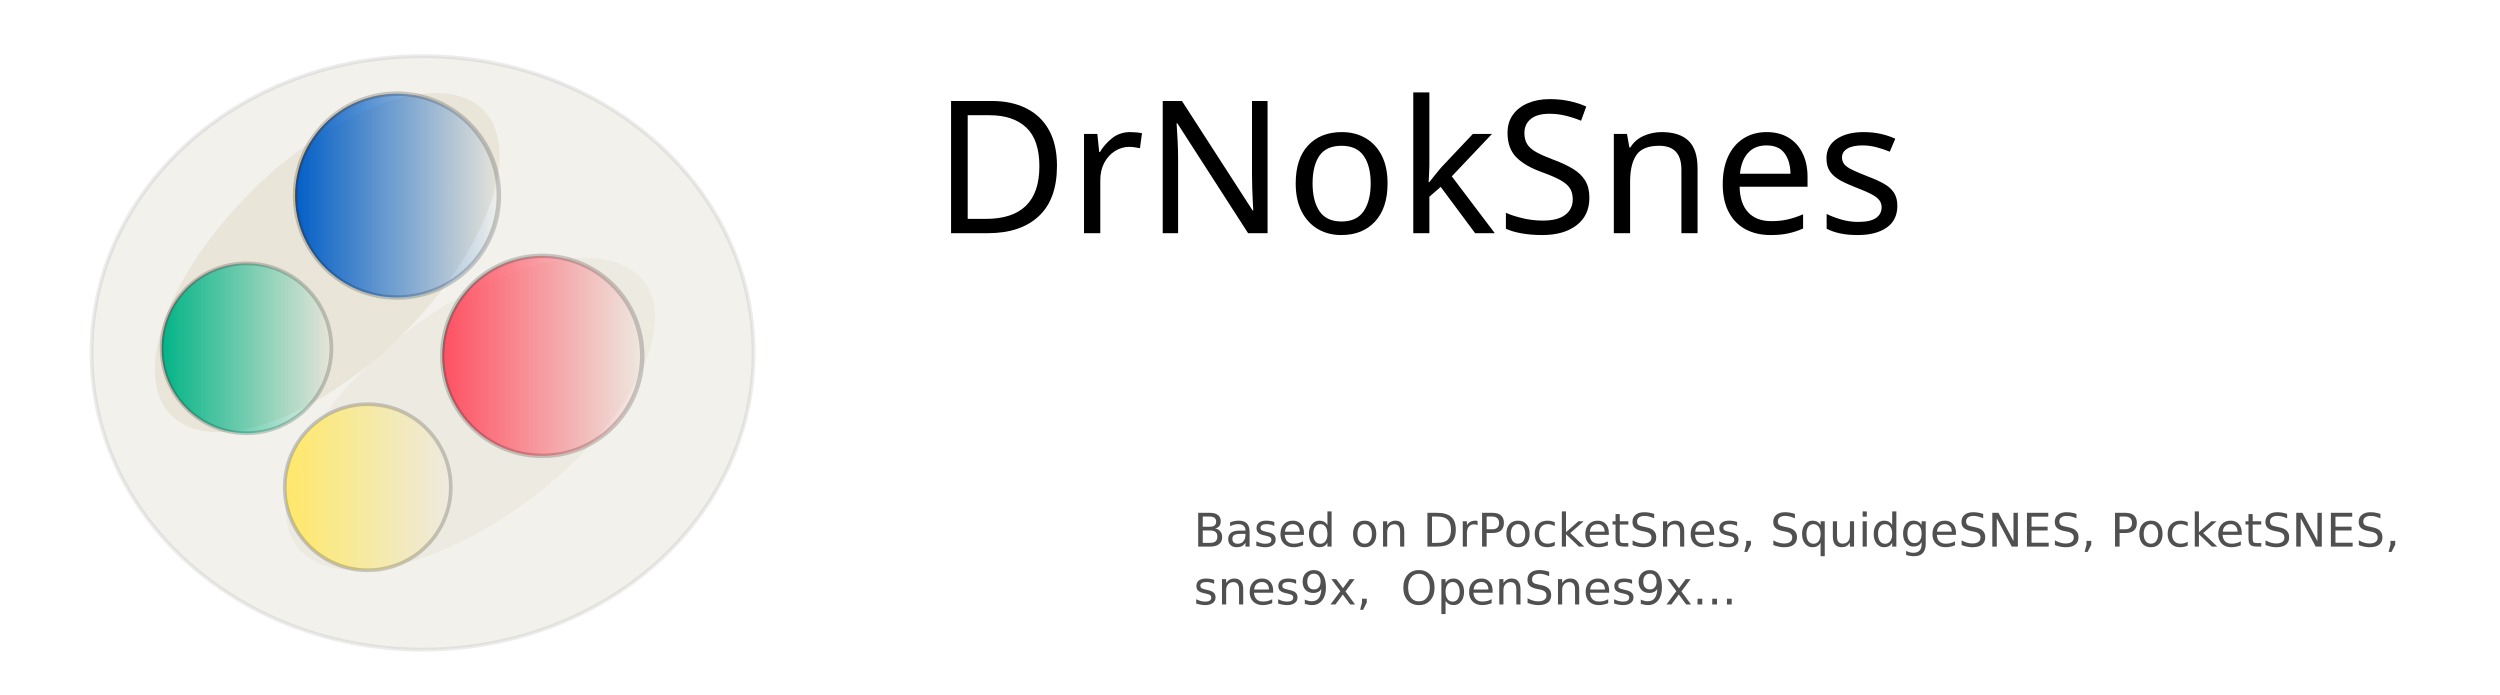
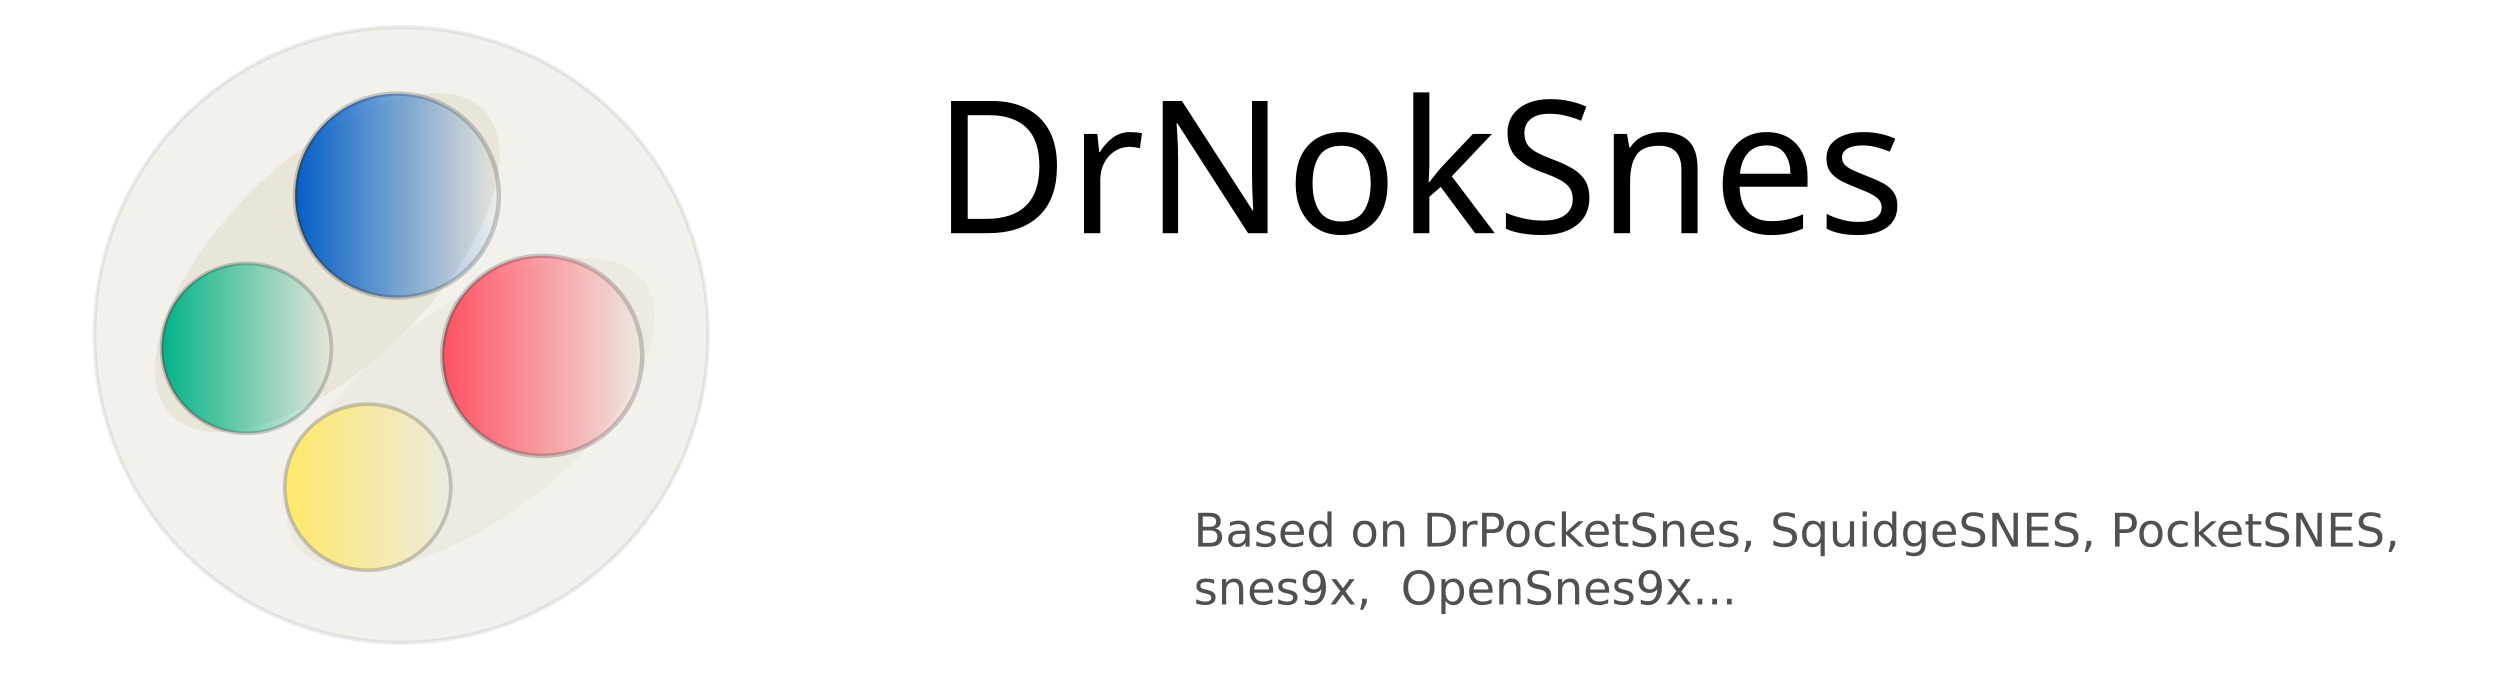
<svg xmlns="http://www.w3.org/2000/svg" xmlns:xlink="http://www.w3.org/1999/xlink" width="648" height="180" id="svg2" version="1.0">
  <defs id="defs4">
    <linearGradient gradientUnits="userSpaceOnUse" xlink:href="#linearGradient3307" id="linearGradient3313" y2="77.017" x2="119.28" y1="77.017" x1="73.263" />
    <linearGradient gradientUnits="userSpaceOnUse" xlink:href="#linearGradient3299" id="linearGradient3305" y2="77.017" x2="119.28" y1="77.017" x1="73.263" />
    <linearGradient gradientUnits="userSpaceOnUse" xlink:href="#linearGradient3291" id="linearGradient3297" y2="77.017" x2="119.28" y1="77.017" x1="73.263" />
    <linearGradient gradientUnits="userSpaceOnUse" xlink:href="#linearGradient3283" id="linearGradient3289" y2="77.017" x2="119.28" y1="77.017" x1="73.263" />
    <linearGradient id="linearGradient3283">
      <stop offset="0" style="stop-color:#005dc7;stop-opacity:1" id="stop3285" />
      <stop offset="1" style="stop-color:#005dc7;stop-opacity:0" id="stop3287" />
    </linearGradient>
    <linearGradient id="linearGradient3291">
      <stop offset="0" style="stop-color:#00b386;stop-opacity:1" id="stop3293" />
      <stop offset="1" style="stop-color:#00b386;stop-opacity:0" id="stop3295" />
    </linearGradient>
    <linearGradient id="linearGradient3299">
      <stop offset="0" style="stop-color:#ffe867;stop-opacity:1" id="stop3301" />
      <stop offset="1" style="stop-color:#ffe867;stop-opacity:0" id="stop3303" />
    </linearGradient>
    <linearGradient id="linearGradient3307">
      <stop offset="0" style="stop-color:#ff4e60;stop-opacity:1" id="stop3309" />
      <stop offset="1" style="stop-color:#ff4e60;stop-opacity:0" id="stop3311" />
    </linearGradient>
  </defs>
  <g id="layer1">
-     <path style="opacity:0.4;fill:#dfdbce;fill-opacity:1;stroke:#0b0b0b;stroke-opacity:0.196" id="path2508" d="M 195.313,91.47 A 85.792,76.665 0 1 1 23.73,91.47 A 85.792,76.665 0 1 1 195.313,91.47 z" />
+     <path style="opacity:0.4;fill:#dfdbce;fill-opacity:1;stroke:#0b0b0b;stroke-opacity:0.196" id="path2508" d="M 195.313,91.47 A 85.792,76.665 0 1 1 23.73,91.47 A 85.792,76.665 0 1 1 195.313,91.47 z" transform="matrix(0.9267789,0,0,1.03711,2.498119,-8.055021)" />
    <g id="g2500" transform="translate(39.96036,22.11579)">
      <path style="opacity:0.7;fill:#e5dfd2;fill-opacity:1" id="path3171" transform="matrix(0.4890652,-0.6548594,0.4711844,8.998679e-2,5.297721,67.20248)" d="M 105,44 C 105,79.899 75.227,109 38.5,109 C 1.773,109 -28,79.899 -28,44 C -28,8.101 1.773,-21 38.5,-21 C 75.227,-21 105,8.101 105,44 L 105,44 z" />
      <path style="opacity:1;fill:url(#linearGradient3297);fill-opacity:1;fill-rule:evenodd;stroke:#0b0b0b;stroke-width:1px;stroke-linecap:butt;stroke-linejoin:miter;stroke-opacity:0.196" id="path2383" transform="matrix(0.9779006,0,0,0.9779006,-70.21036,-7.151746)" d="M 118.78,77.017 C 118.78,89.448 108.702,99.525 96.271,99.525 C 83.84,99.525 73.763,89.448 73.763,77.017 C 73.763,64.586 83.84,54.508 96.271,54.508 C 108.702,54.508 118.78,64.586 118.78,77.017 L 118.78,77.017 z" />
      <path style="opacity:0.4;fill:#e5dfd2;fill-opacity:1" id="path3173" transform="matrix(0.5635548,-0.5919725,0.4571188,0.1454466,40.17186,101.5855)" d="M 105,44 C 105,79.899 75.227,109 38.5,109 C 1.773,109 -28,79.899 -28,44 C -28,8.101 1.773,-21 38.5,-21 C 75.227,-21 105,8.101 105,44 L 105,44 z" />
      <path style="fill:url(#linearGradient3305);fill-opacity:1;fill-rule:evenodd;stroke:#0b0b0b;stroke-width:1px;stroke-linecap:butt;stroke-linejoin:miter;stroke-opacity:0.196" id="path2387" transform="matrix(0.9561694,0,0,0.9561694,-36.6908,30.53572)" d="M 118.78,77.017 C 118.78,89.448 108.702,99.525 96.271,99.525 C 83.84,99.525 73.763,89.448 73.763,77.017 C 73.763,64.586 83.84,54.508 96.271,54.508 C 108.702,54.508 118.78,64.586 118.78,77.017 L 118.78,77.017 z" />
      <path style="fill:url(#linearGradient3313);fill-opacity:1;fill-rule:evenodd;stroke:#0b0b0b;stroke-width:1px;stroke-linecap:butt;stroke-linejoin:miter;stroke-opacity:0.196" id="path2397" transform="matrix(1.15175,0,0,1.15175,-10.29396,-18.58469)" d="M 118.78,77.017 C 118.78,89.448 108.702,99.525 96.271,99.525 C 83.84,99.525 73.763,89.448 73.763,77.017 C 73.763,64.586 83.84,54.508 96.271,54.508 C 108.702,54.508 118.78,64.586 118.78,77.017 L 118.78,77.017 z" />
      <path style="fill:url(#linearGradient3289);fill-opacity:1;fill-rule:evenodd;stroke:#0b0b0b;stroke-width:1px;stroke-linecap:butt;stroke-linejoin:miter;stroke-opacity:0.196" id="path2399" transform="matrix(1.173481,0,0,1.173481,-50.03716,-61.79772)" d="M 118.78,77.017 C 118.78,89.448 108.702,99.525 96.271,99.525 C 83.84,99.525 73.763,89.448 73.763,77.017 C 73.763,64.586 83.84,54.508 96.271,54.508 C 108.702,54.508 118.78,64.586 118.78,77.017 L 118.78,77.017 z" />
    </g>
    <text xml:space="preserve" style="font-size:48px;font-style:normal;font-variant:normal;font-weight:normal;font-stretch:normal;fill:#000000;fill-opacity:1;stroke:none;stroke-width:1px;stroke-linecap:butt;stroke-linejoin:miter;stroke-opacity:1;font-family:Droid Sans;-inkscape-font-specification:Droid Sans" x="241.859" y="60.439" id="text3280">
      <tspan id="tspan3282" x="241.859" y="60.439">DrNokSnes</tspan>
    </text>
    <text xml:space="preserve" style="font-size:12px;font-style:normal;font-weight:normal;fill:#505050;fill-opacity:1;stroke:none;stroke-width:1px;stroke-linecap:butt;stroke-linejoin:miter;stroke-opacity:1;font-family:Bitstream Vera Sans" x="309.397" y="141.668" id="text3348">
      <tspan id="tspan3350" x="309.397" y="141.668">Based on DrPocketSnes, SquidgeSNES, PocketSNES,</tspan>
      <tspan x="309.397" y="156.668" id="tspan3352">snes9x,  OpenSnes9x...</tspan>
    </text>
  </g>
</svg>
